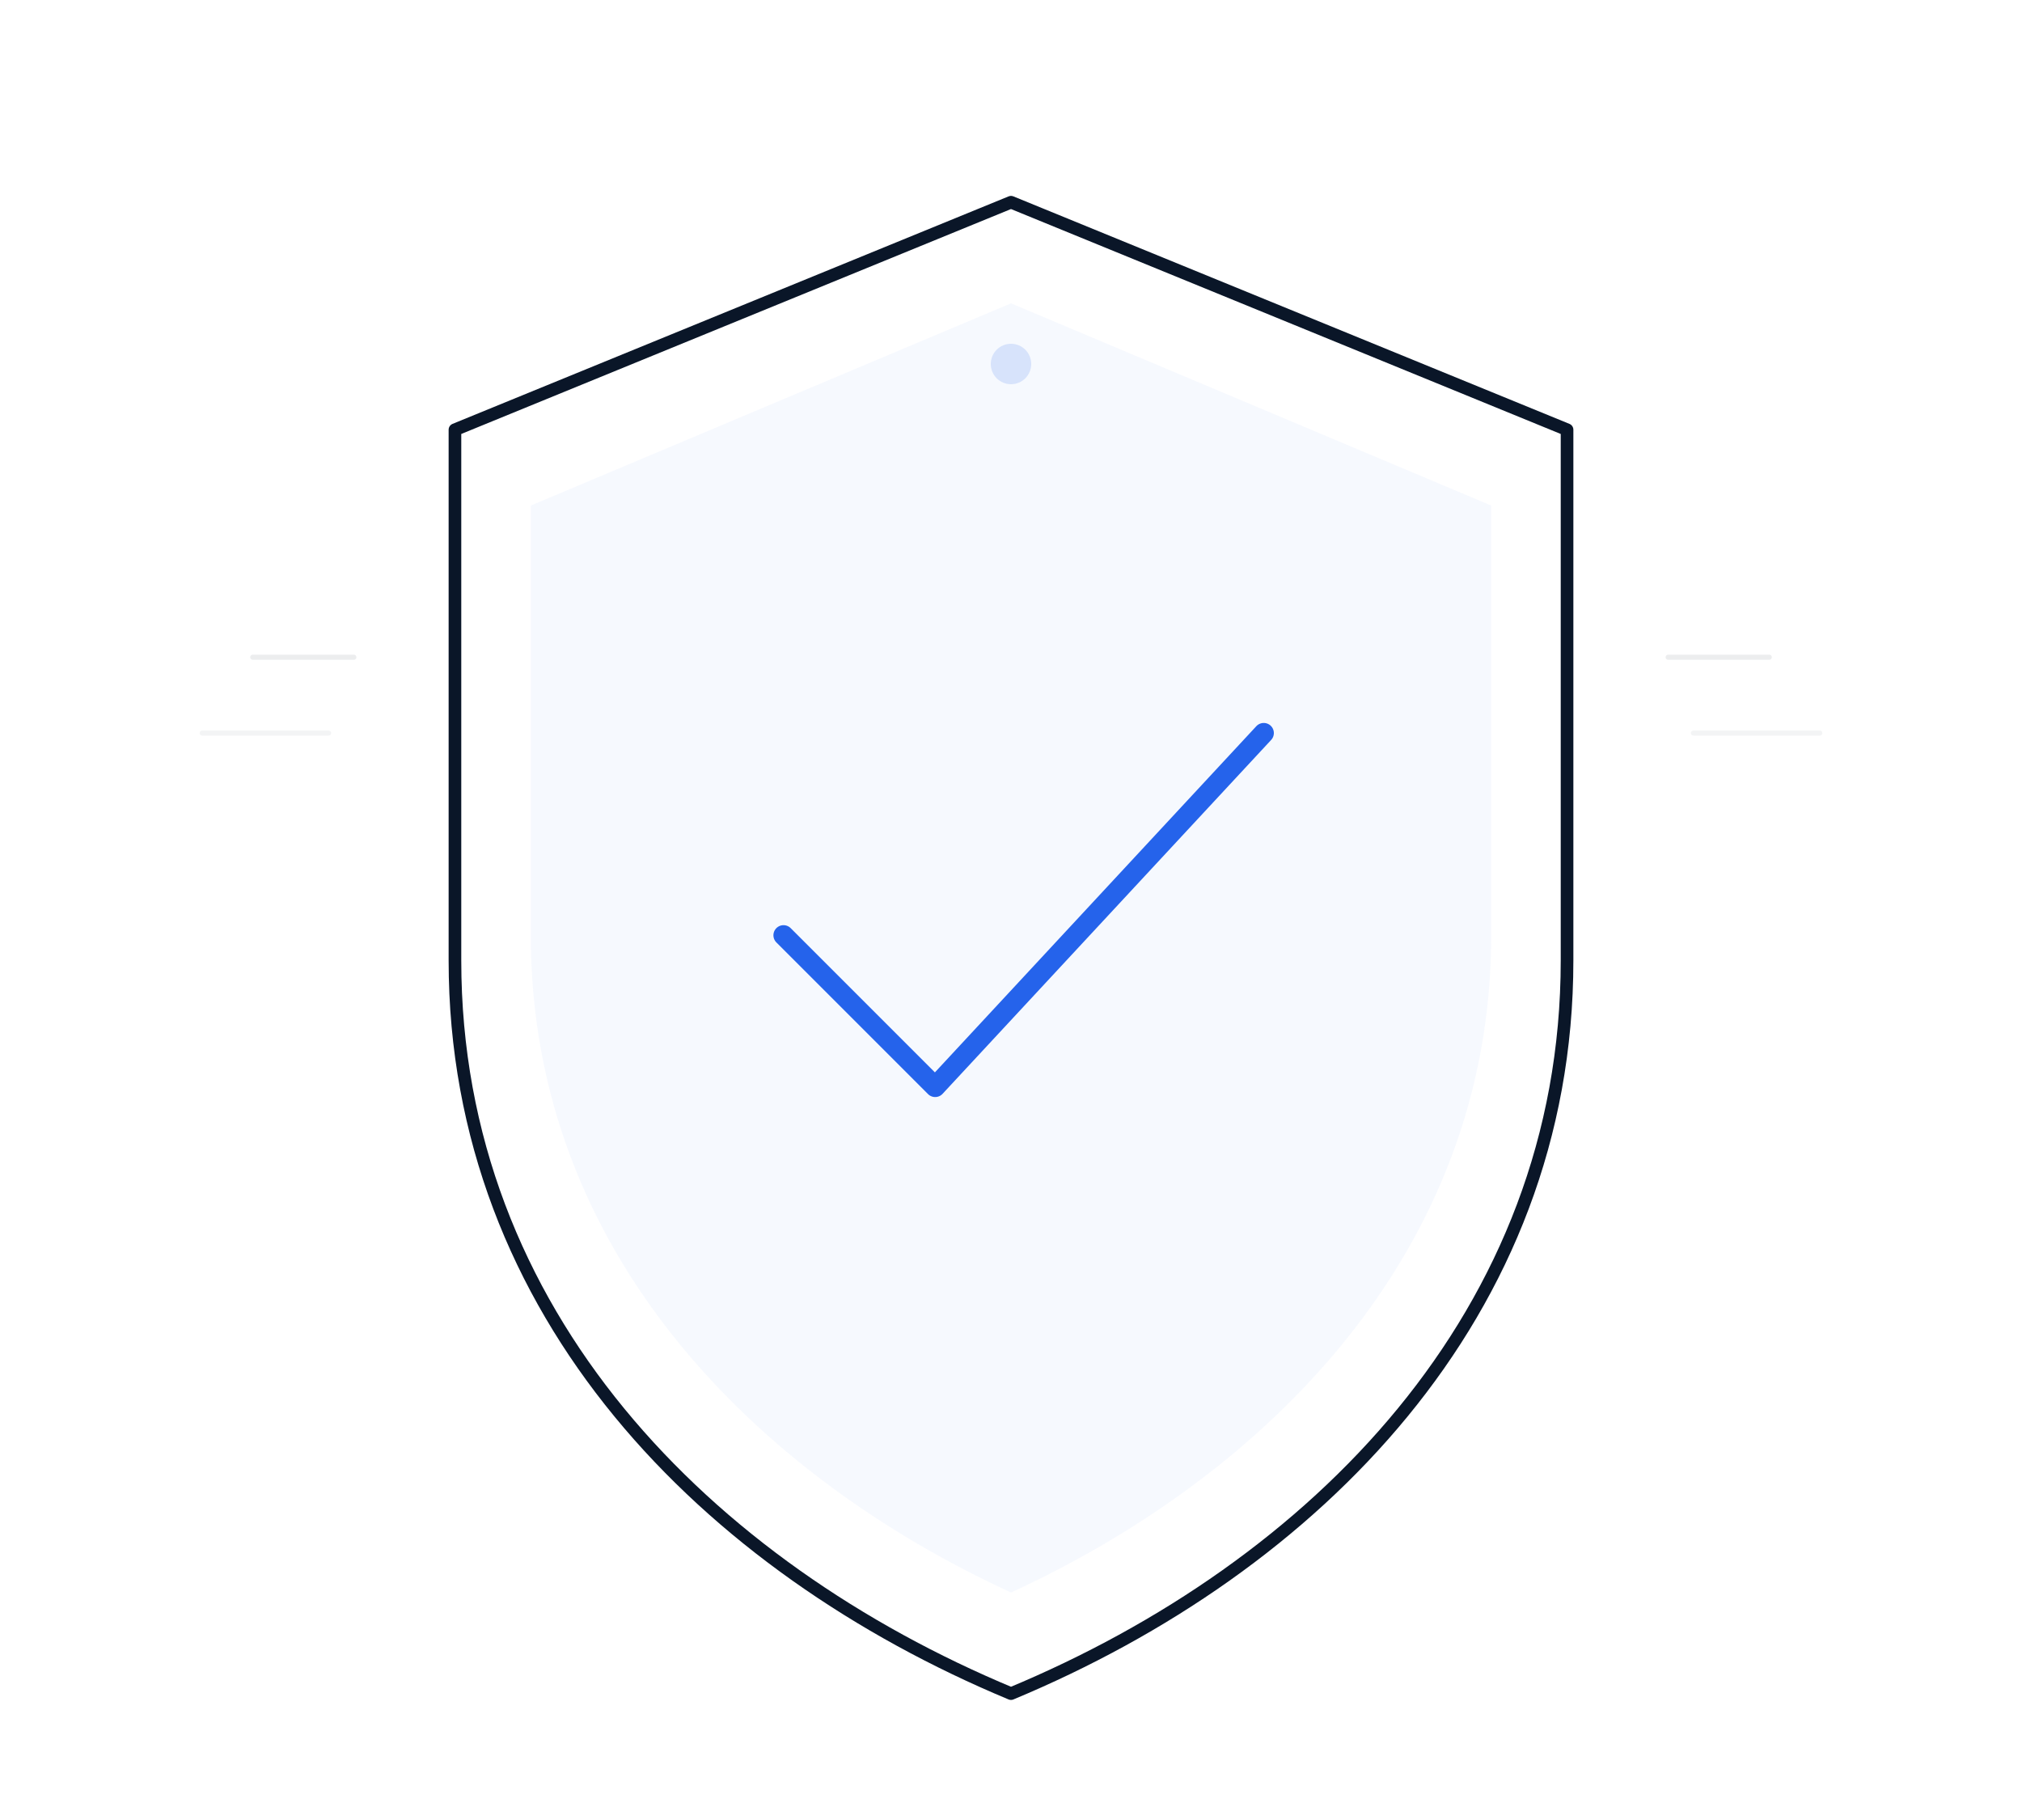
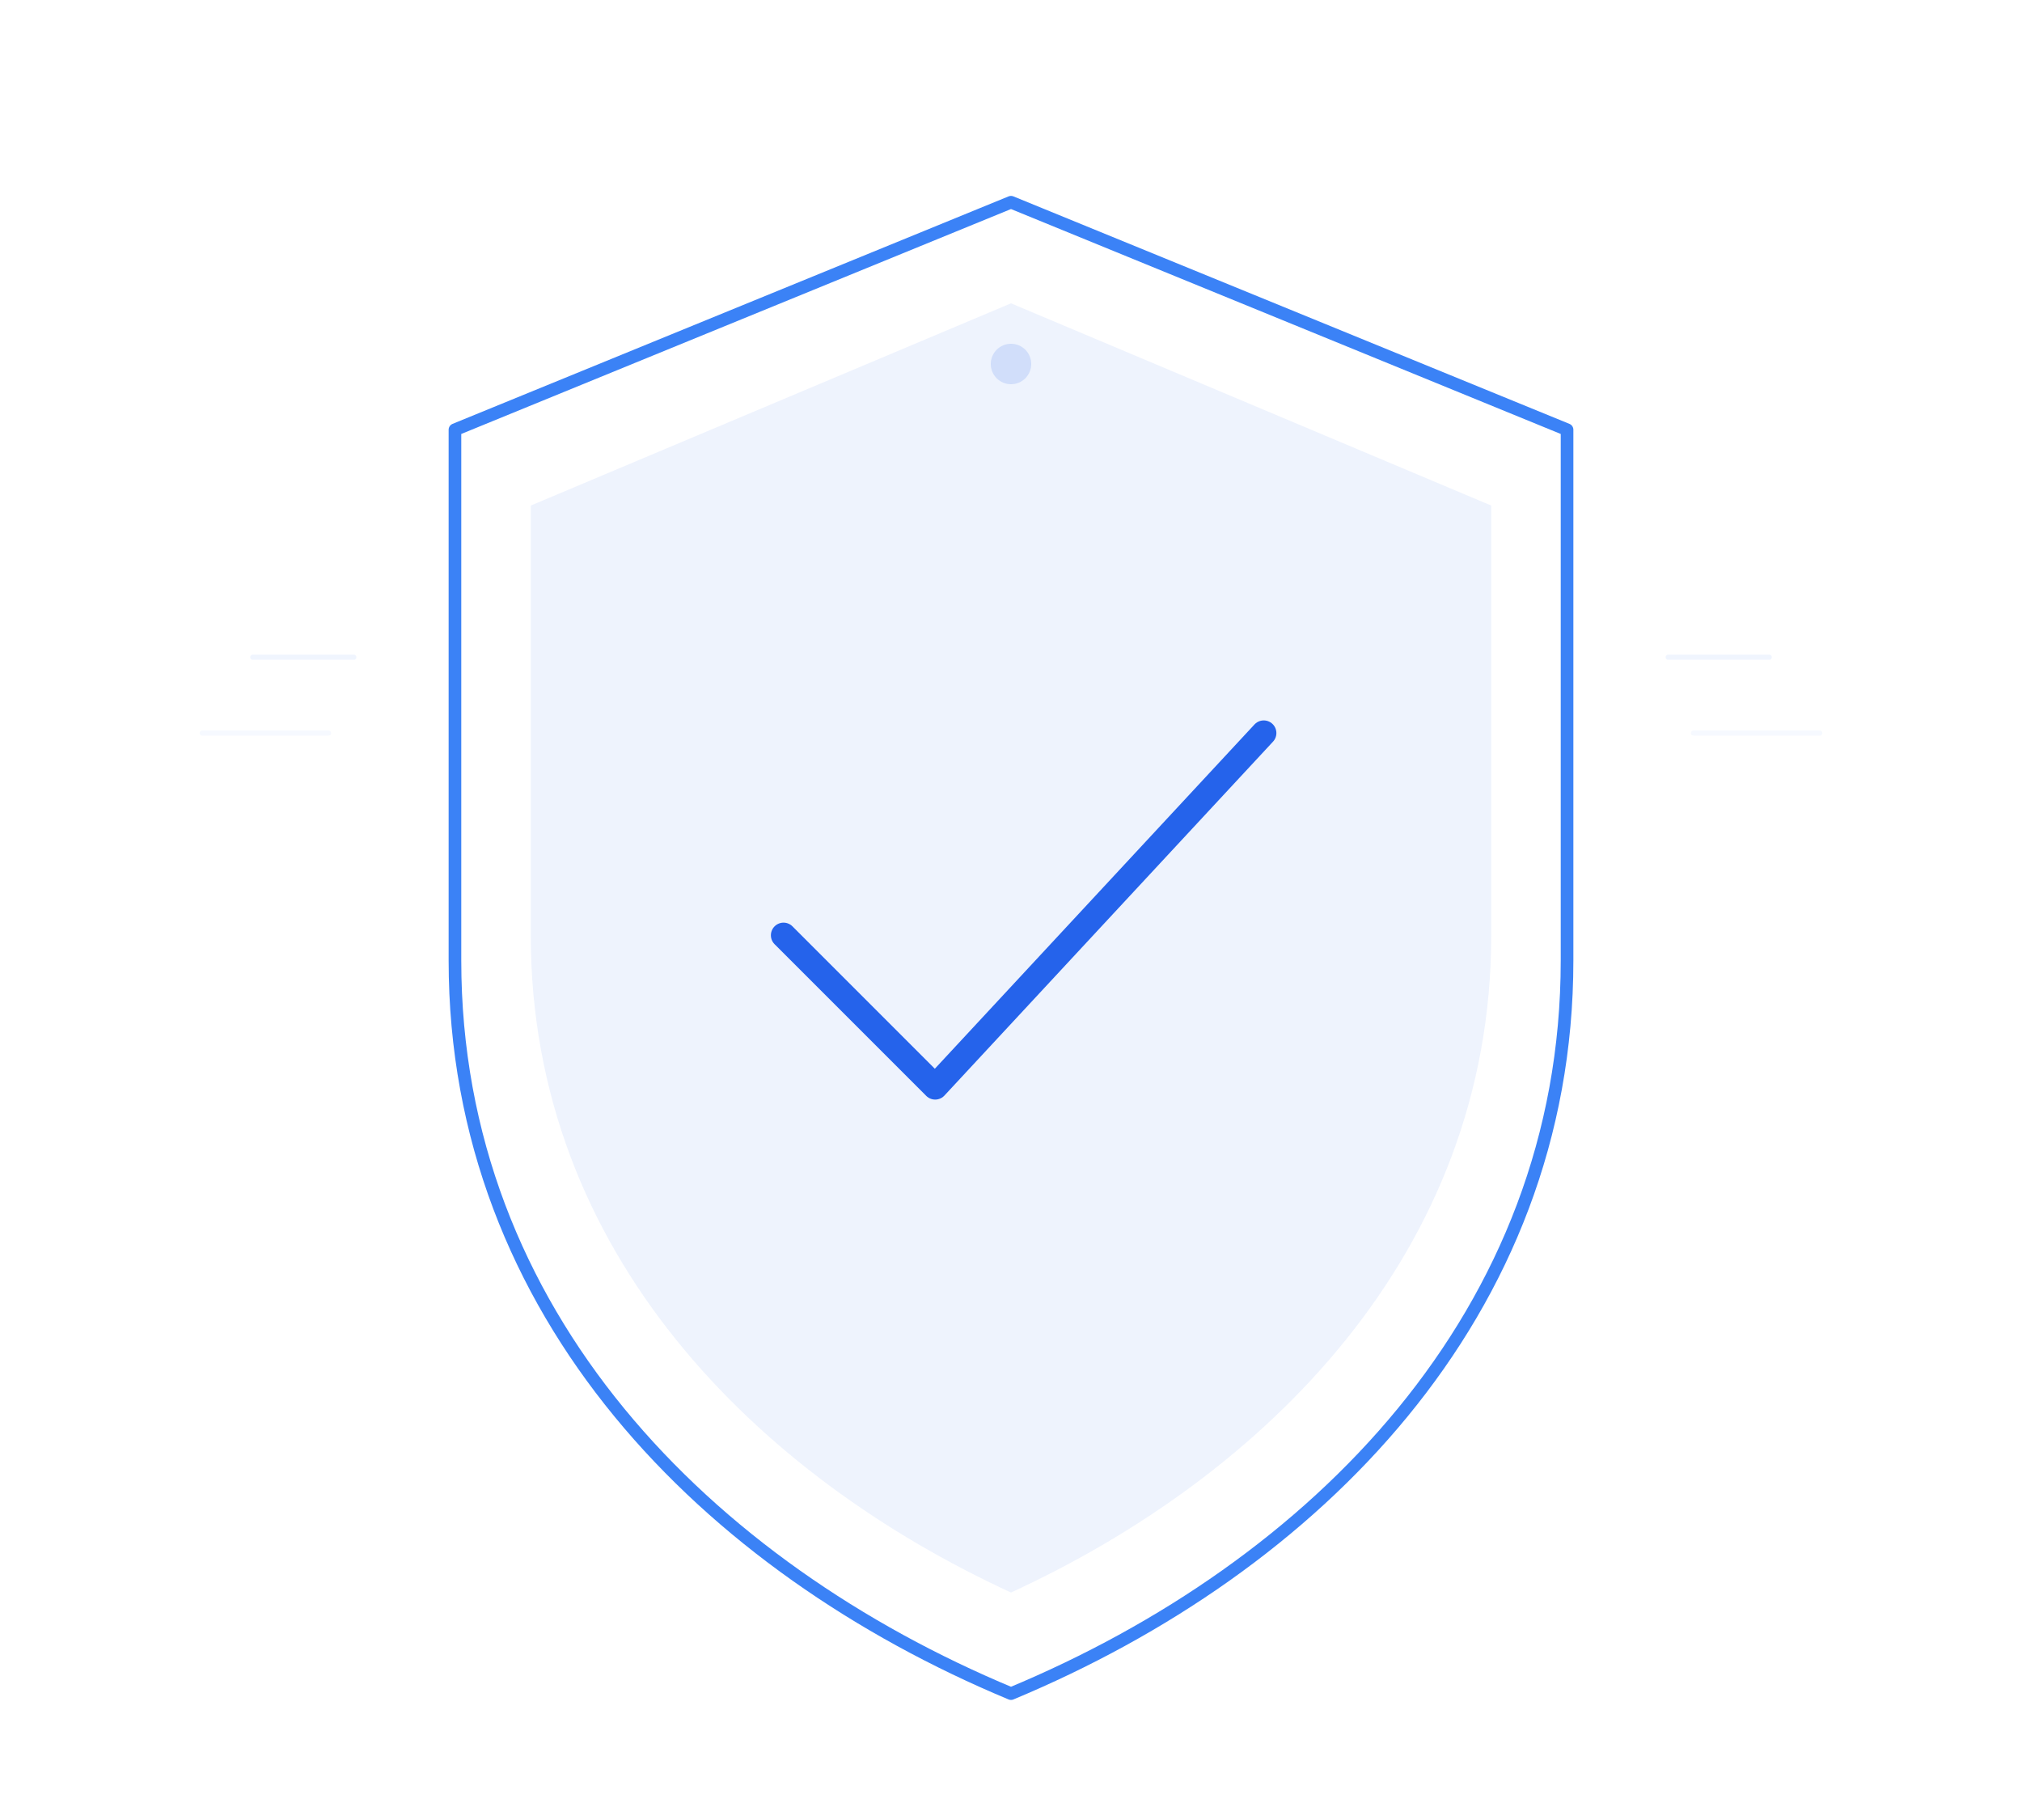
<svg xmlns="http://www.w3.org/2000/svg" viewBox="0 0 400 360" fill="none">
-   <path d="M200 40 L310 85 L310 190 C310 260 260 310 200 335 C140 310 90 260 90 190 L90 85 Z" stroke="#0A1628" stroke-width="2.5" stroke-linejoin="round" fill="none" />
-   <path d="M200 60 L295 100 L295 185 C295 248 250 292 200 315 C150 292 105 248 105 185 L105 100 Z" fill="#2563EB" opacity="0.04" />
-   <path d="M155 185 L185 215 L250 145" stroke="#2563EB" stroke-width="4" stroke-linecap="round" stroke-linejoin="round" fill="none" />
+   <path d="M200 40 L310 85 L310 190 C310 260 260 310 200 335 C140 310 90 260 90 190 L90 85 Z" stroke="#3B82F6" stroke-width="2.5" stroke-linejoin="round" fill="none" />
+   <path d="M200 60 L295 100 L295 185 C295 248 250 292 200 315 C150 292 105 248 105 185 L105 100 Z" fill="#2563EB" opacity="0.08" />
+   <path d="M155 185 L185 215 L250 145" stroke="#2563EB" stroke-width="5" stroke-linecap="round" stroke-linejoin="round" fill="none" />
  <circle cx="200" cy="72" r="4" fill="#2563EB" opacity="0.15" />
-   <line x1="70" y1="130" x2="50" y2="130" stroke="#0A1628" stroke-width="1" opacity="0.08" stroke-linecap="round" />
-   <line x1="330" y1="130" x2="350" y2="130" stroke="#0A1628" stroke-width="1" opacity="0.08" stroke-linecap="round" />
-   <line x1="65" y1="145" x2="40" y2="145" stroke="#0A1628" stroke-width="1" opacity="0.05" stroke-linecap="round" />
-   <line x1="335" y1="145" x2="360" y2="145" stroke="#0A1628" stroke-width="1" opacity="0.05" stroke-linecap="round" />
+   <line x1="70" y1="130" x2="50" y2="130" stroke="#3B82F6" stroke-width="1" opacity="0.08" stroke-linecap="round" />
+   <line x1="330" y1="130" x2="350" y2="130" stroke="#3B82F6" stroke-width="1" opacity="0.08" stroke-linecap="round" />
+   <line x1="65" y1="145" x2="40" y2="145" stroke="#3B82F6" stroke-width="1" opacity="0.05" stroke-linecap="round" />
+   <line x1="335" y1="145" x2="360" y2="145" stroke="#3B82F6" stroke-width="1" opacity="0.05" stroke-linecap="round" />
</svg>
